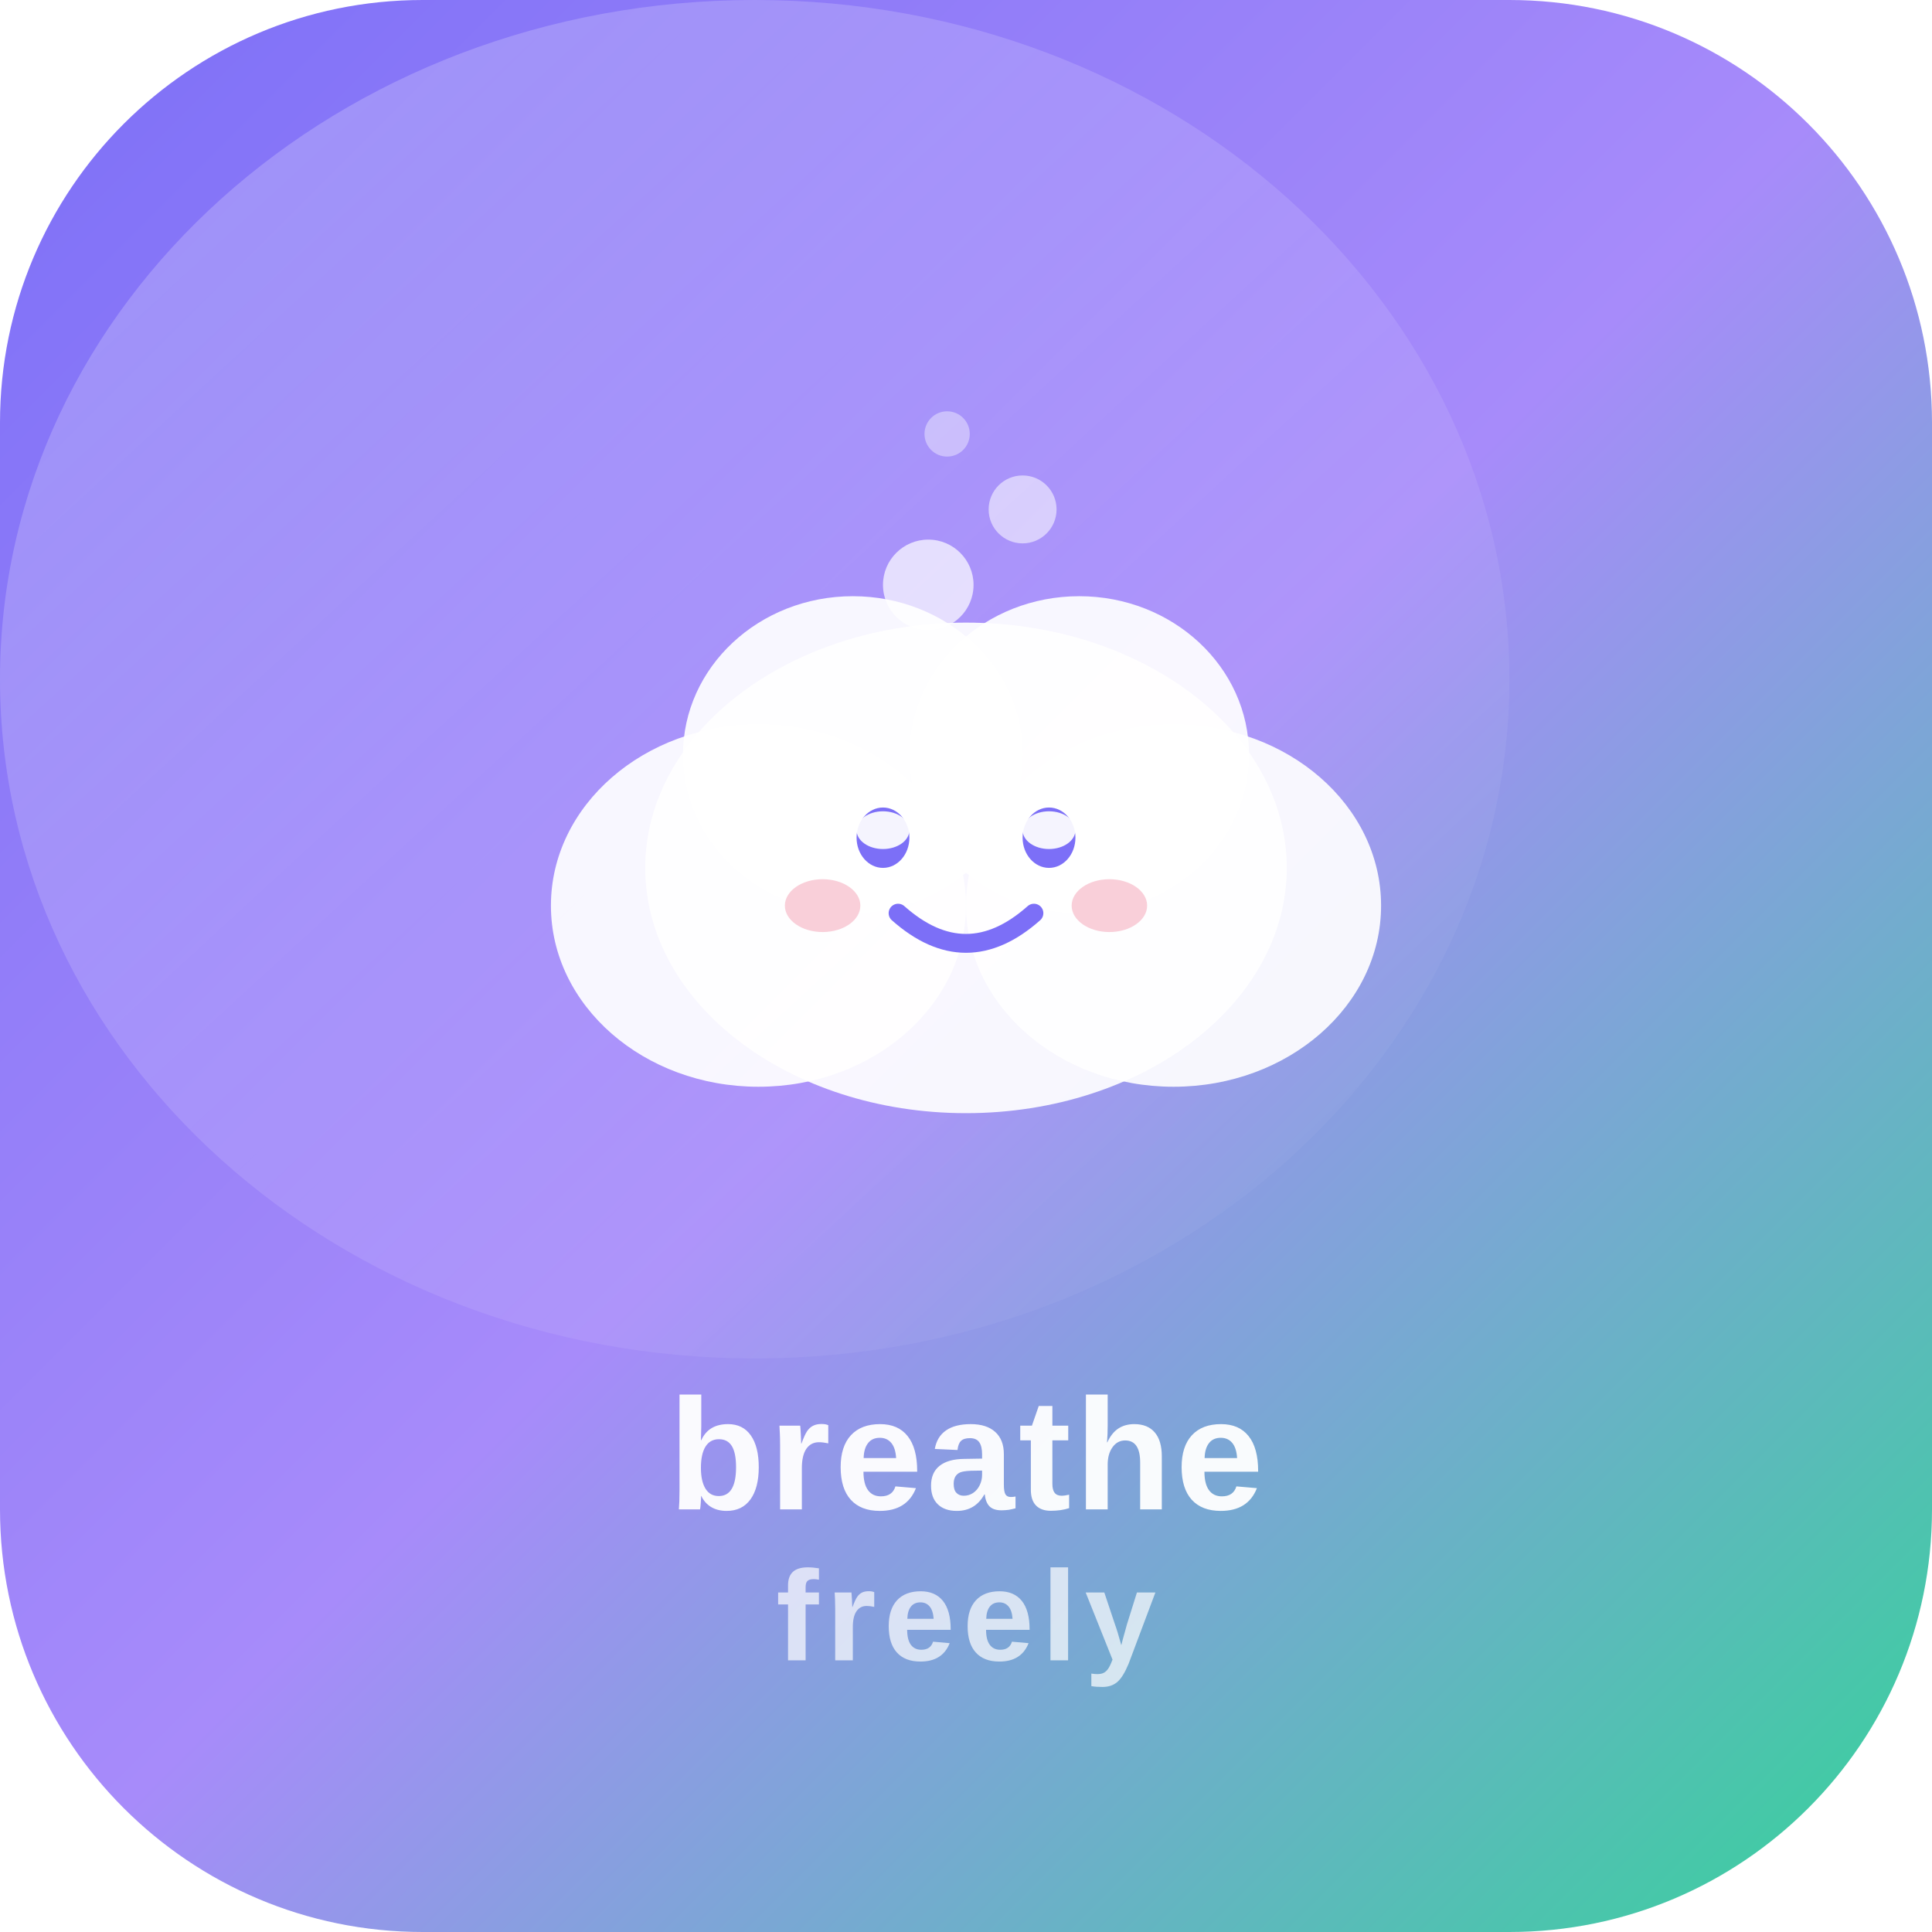
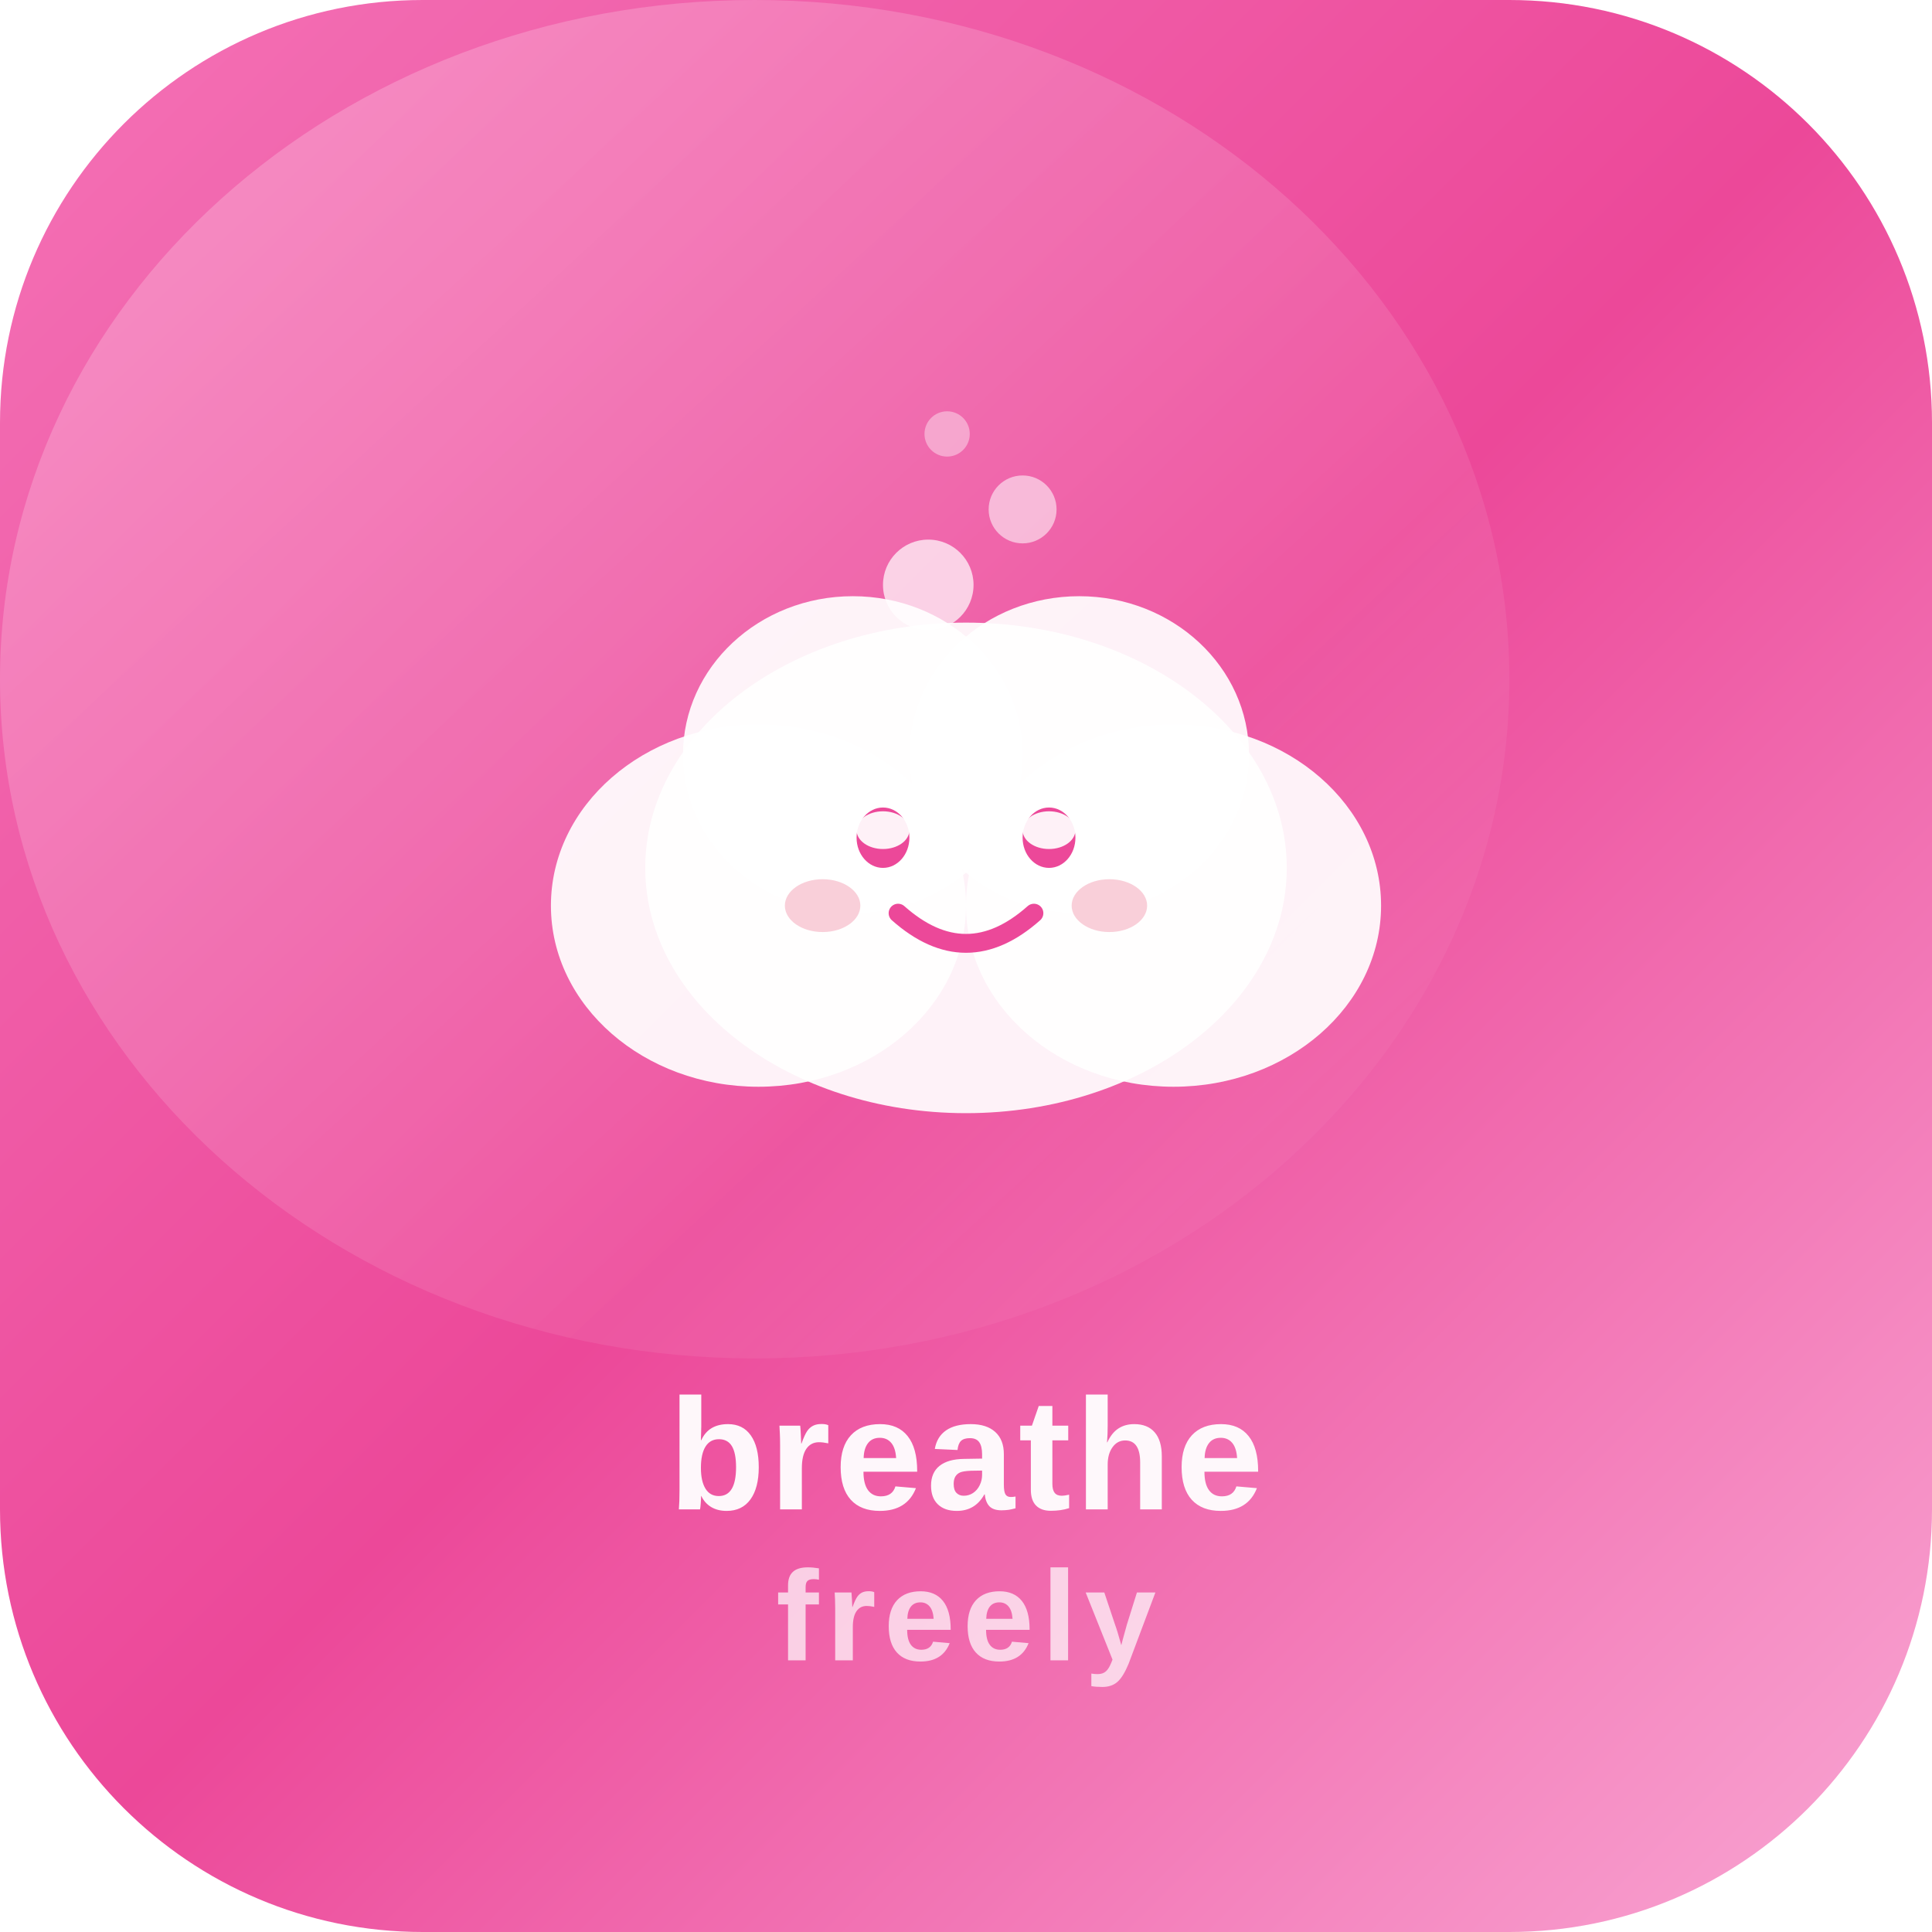
<svg xmlns="http://www.w3.org/2000/svg" width="512" height="512" viewBox="0 0 512 512">
  <defs>
    <linearGradient id="bg" x1="0%" y1="0%" x2="100%" y2="100%">
-       <stop offset="0%" style="stop-color:#7c6ff7" />
-       <stop offset="50%" style="stop-color:#a78bfa" />
-       <stop offset="100%" style="stop-color:#34d399" />
+       <stop offset="0%" style="stop-color:#f472b6" />
+       <stop offset="50%" style="stop-color:#ec4899" />
+       <stop offset="100%" style="stop-color:#f9a8d4" />
    </linearGradient>
    <linearGradient id="glow" x1="0%" y1="0%" x2="100%" y2="100%">
      <stop offset="0%" style="stop-color:rgba(255,255,255,0.25)" />
      <stop offset="100%" style="stop-color:rgba(255,255,255,0)" />
    </linearGradient>
  </defs>
  <rect width="512" height="512" rx="112" fill="url(#bg)" />
  <ellipse cx="200" cy="180" rx="200" ry="180" fill="url(#glow)" />
  <g transform="translate(256,230)">
    <ellipse cx="0" cy="0" rx="85" ry="65" fill="rgba(255,255,255,0.92)" />
    <ellipse cx="-55" cy="10" rx="55" ry="48" fill="rgba(255,255,255,0.92)" />
    <ellipse cx="55" cy="10" rx="55" ry="48" fill="rgba(255,255,255,0.92)" />
    <ellipse cx="-30" cy="-30" rx="45" ry="42" fill="rgba(255,255,255,0.92)" />
    <ellipse cx="30" cy="-30" rx="45" ry="42" fill="rgba(255,255,255,0.92)" />
-     <ellipse cx="-22" cy="-8" rx="7" ry="8" fill="#7c6ff7" />
-     <ellipse cx="22" cy="-8" rx="7" ry="8" fill="#7c6ff7" />
+     <ellipse cx="-22" cy="-8" rx="7" ry="8" fill="#ec4899" />
+     <ellipse cx="22" cy="-8" rx="7" ry="8" fill="#ec4899" />
    <ellipse cx="-22" cy="-10" rx="7" ry="5" fill="rgba(255,255,255,0.92)" />
    <ellipse cx="22" cy="-10" rx="7" ry="5" fill="rgba(255,255,255,0.92)" />
-     <path d="M-18,12 Q0,28 18,12" fill="none" stroke="#7c6ff7" stroke-width="5" stroke-linecap="round" />
+     <path d="M-18,12 Q0,28 18,12" fill="none" stroke="#ec4899" stroke-width="5" stroke-linecap="round" />
    <ellipse cx="-38" cy="10" rx="10" ry="7" fill="rgba(244,160,180,0.5)" />
    <ellipse cx="38" cy="10" rx="10" ry="7" fill="rgba(244,160,180,0.5)" />
    <circle cx="-10" cy="-75" r="12" fill="rgba(255,255,255,0.7)" />
    <circle cx="15" cy="-95" r="9" fill="rgba(255,255,255,0.55)" />
    <circle cx="-5" cy="-115" r="6" fill="rgba(255,255,255,0.4)" />
  </g>
  <text x="256" y="400" text-anchor="middle" font-family="Arial Rounded MT Bold,Nunito,Arial,sans-serif" font-weight="700" font-size="42" fill="rgba(255,255,255,0.95)" letter-spacing="1">breathe</text>
  <text x="256" y="440" text-anchor="middle" font-family="Arial Rounded MT Bold,Nunito,Arial,sans-serif" font-weight="700" font-size="34" fill="rgba(255,255,255,0.7)" letter-spacing="2">freely</text>
</svg>
